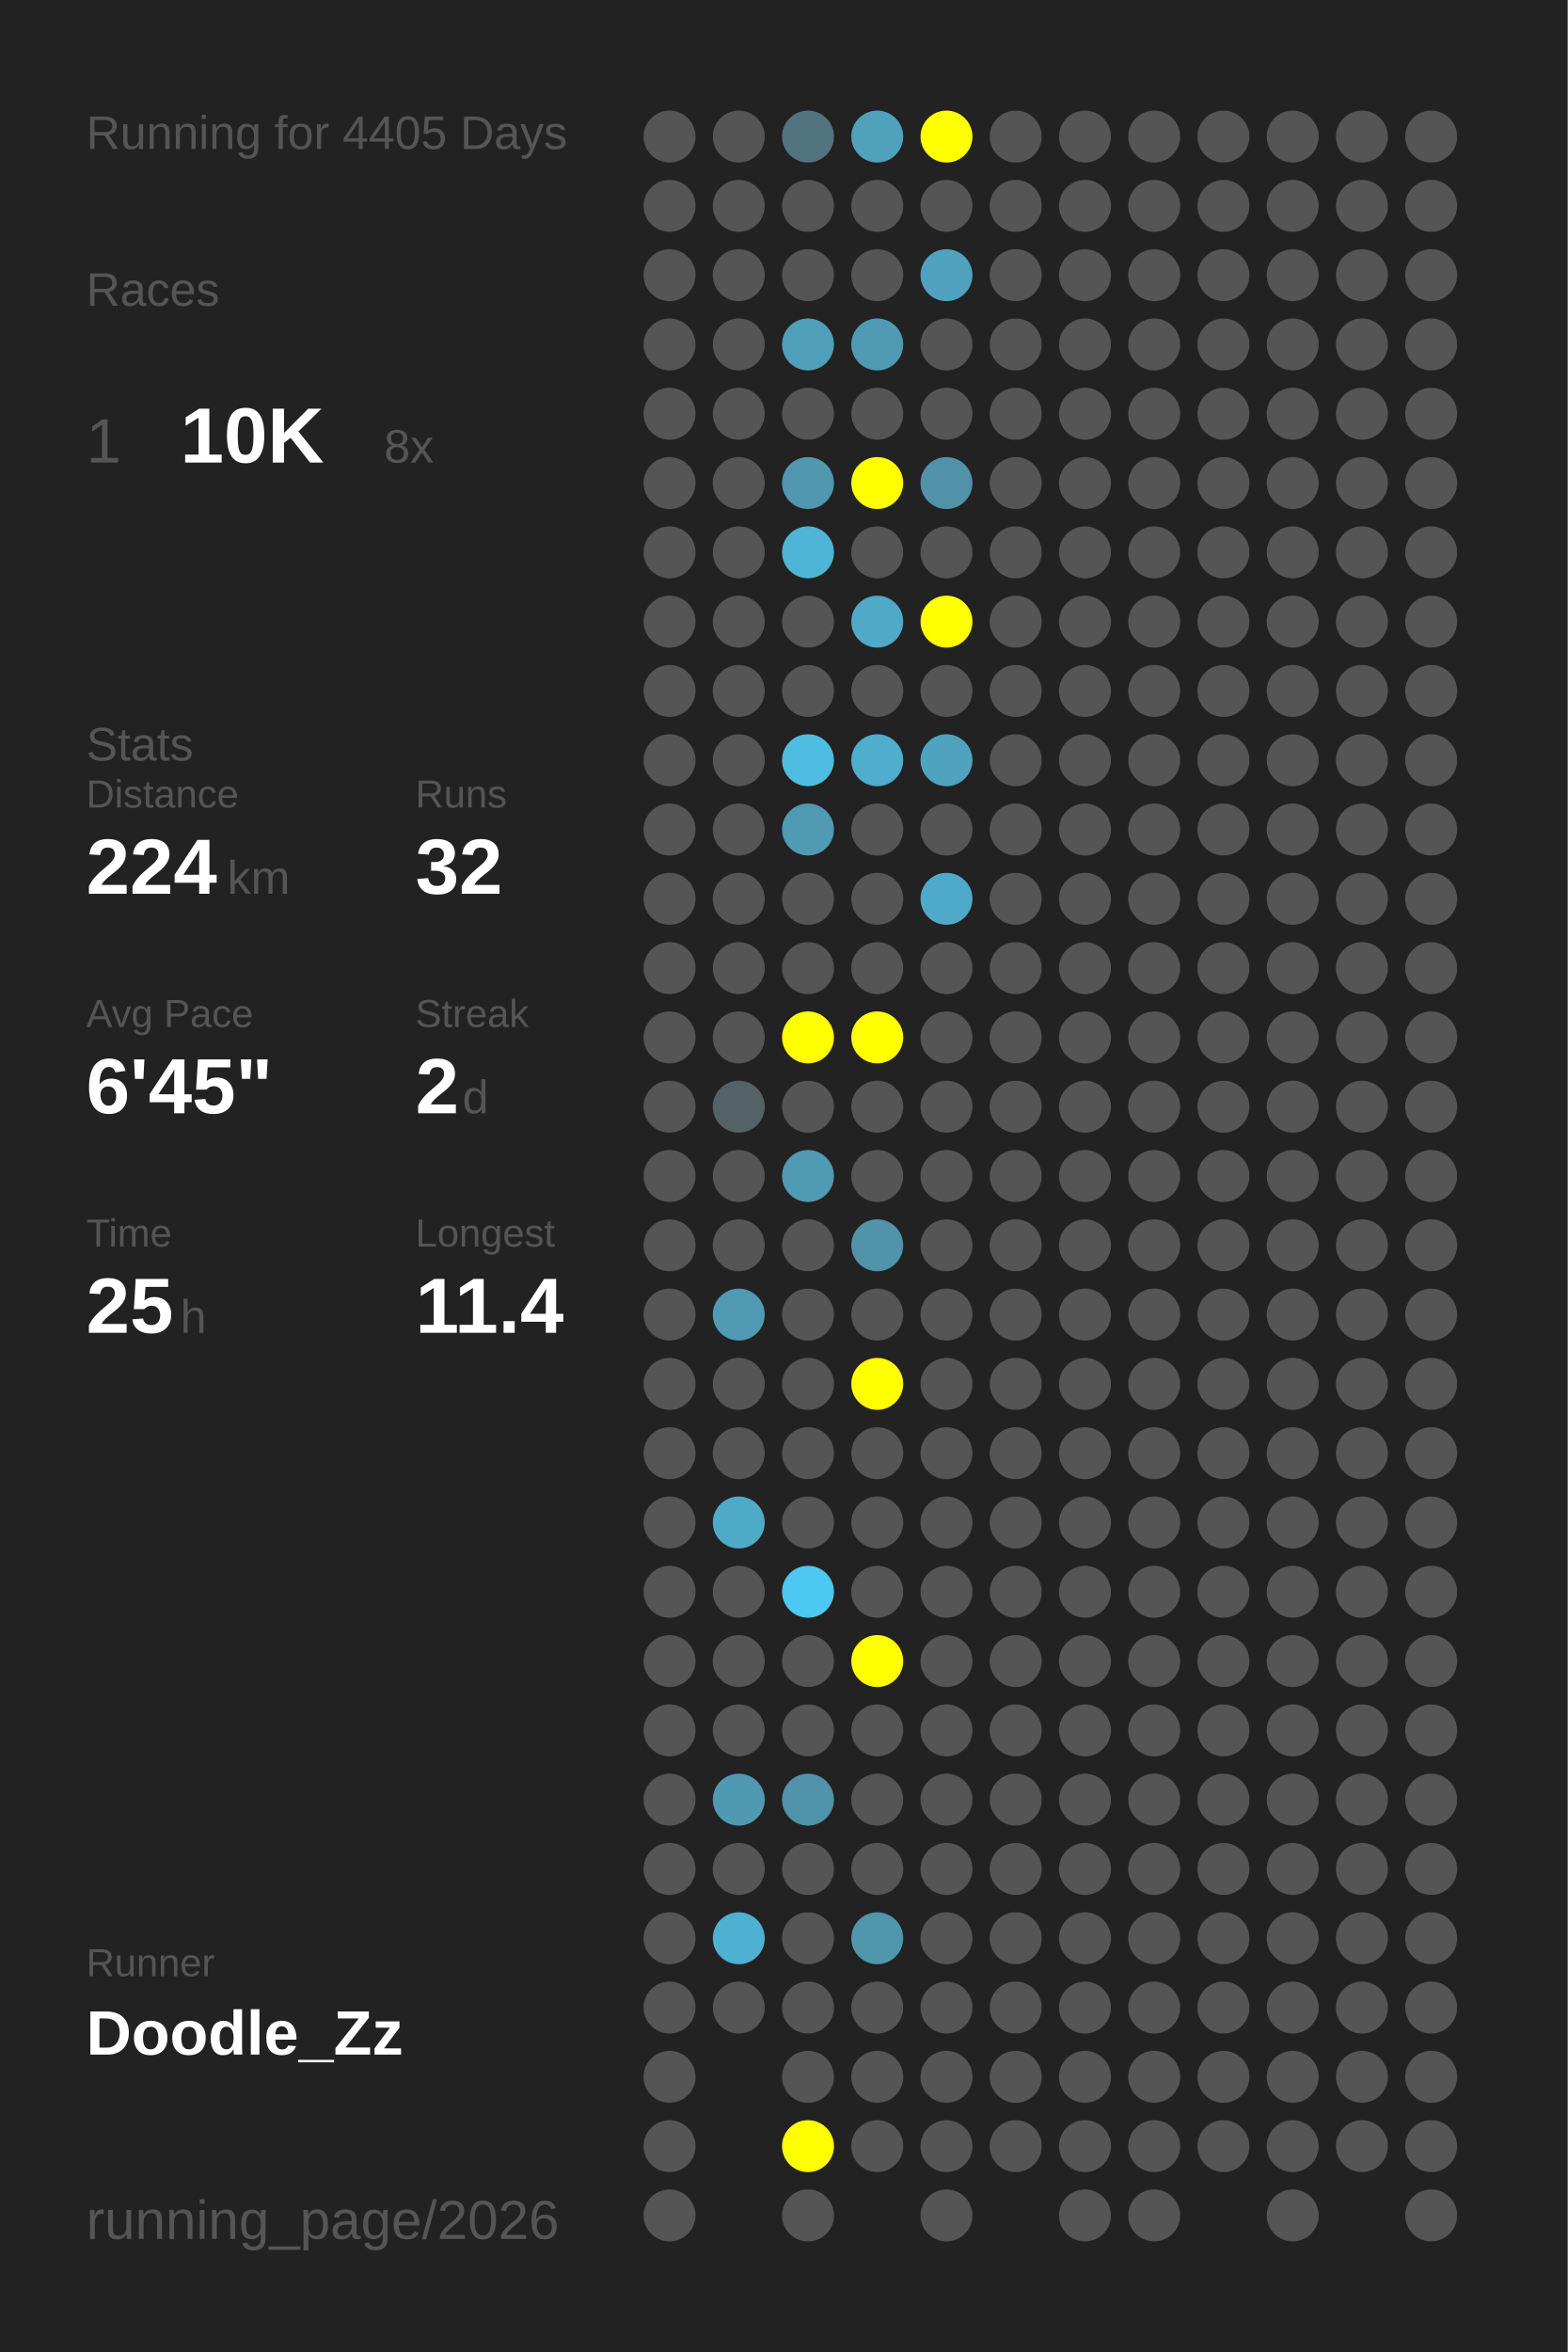
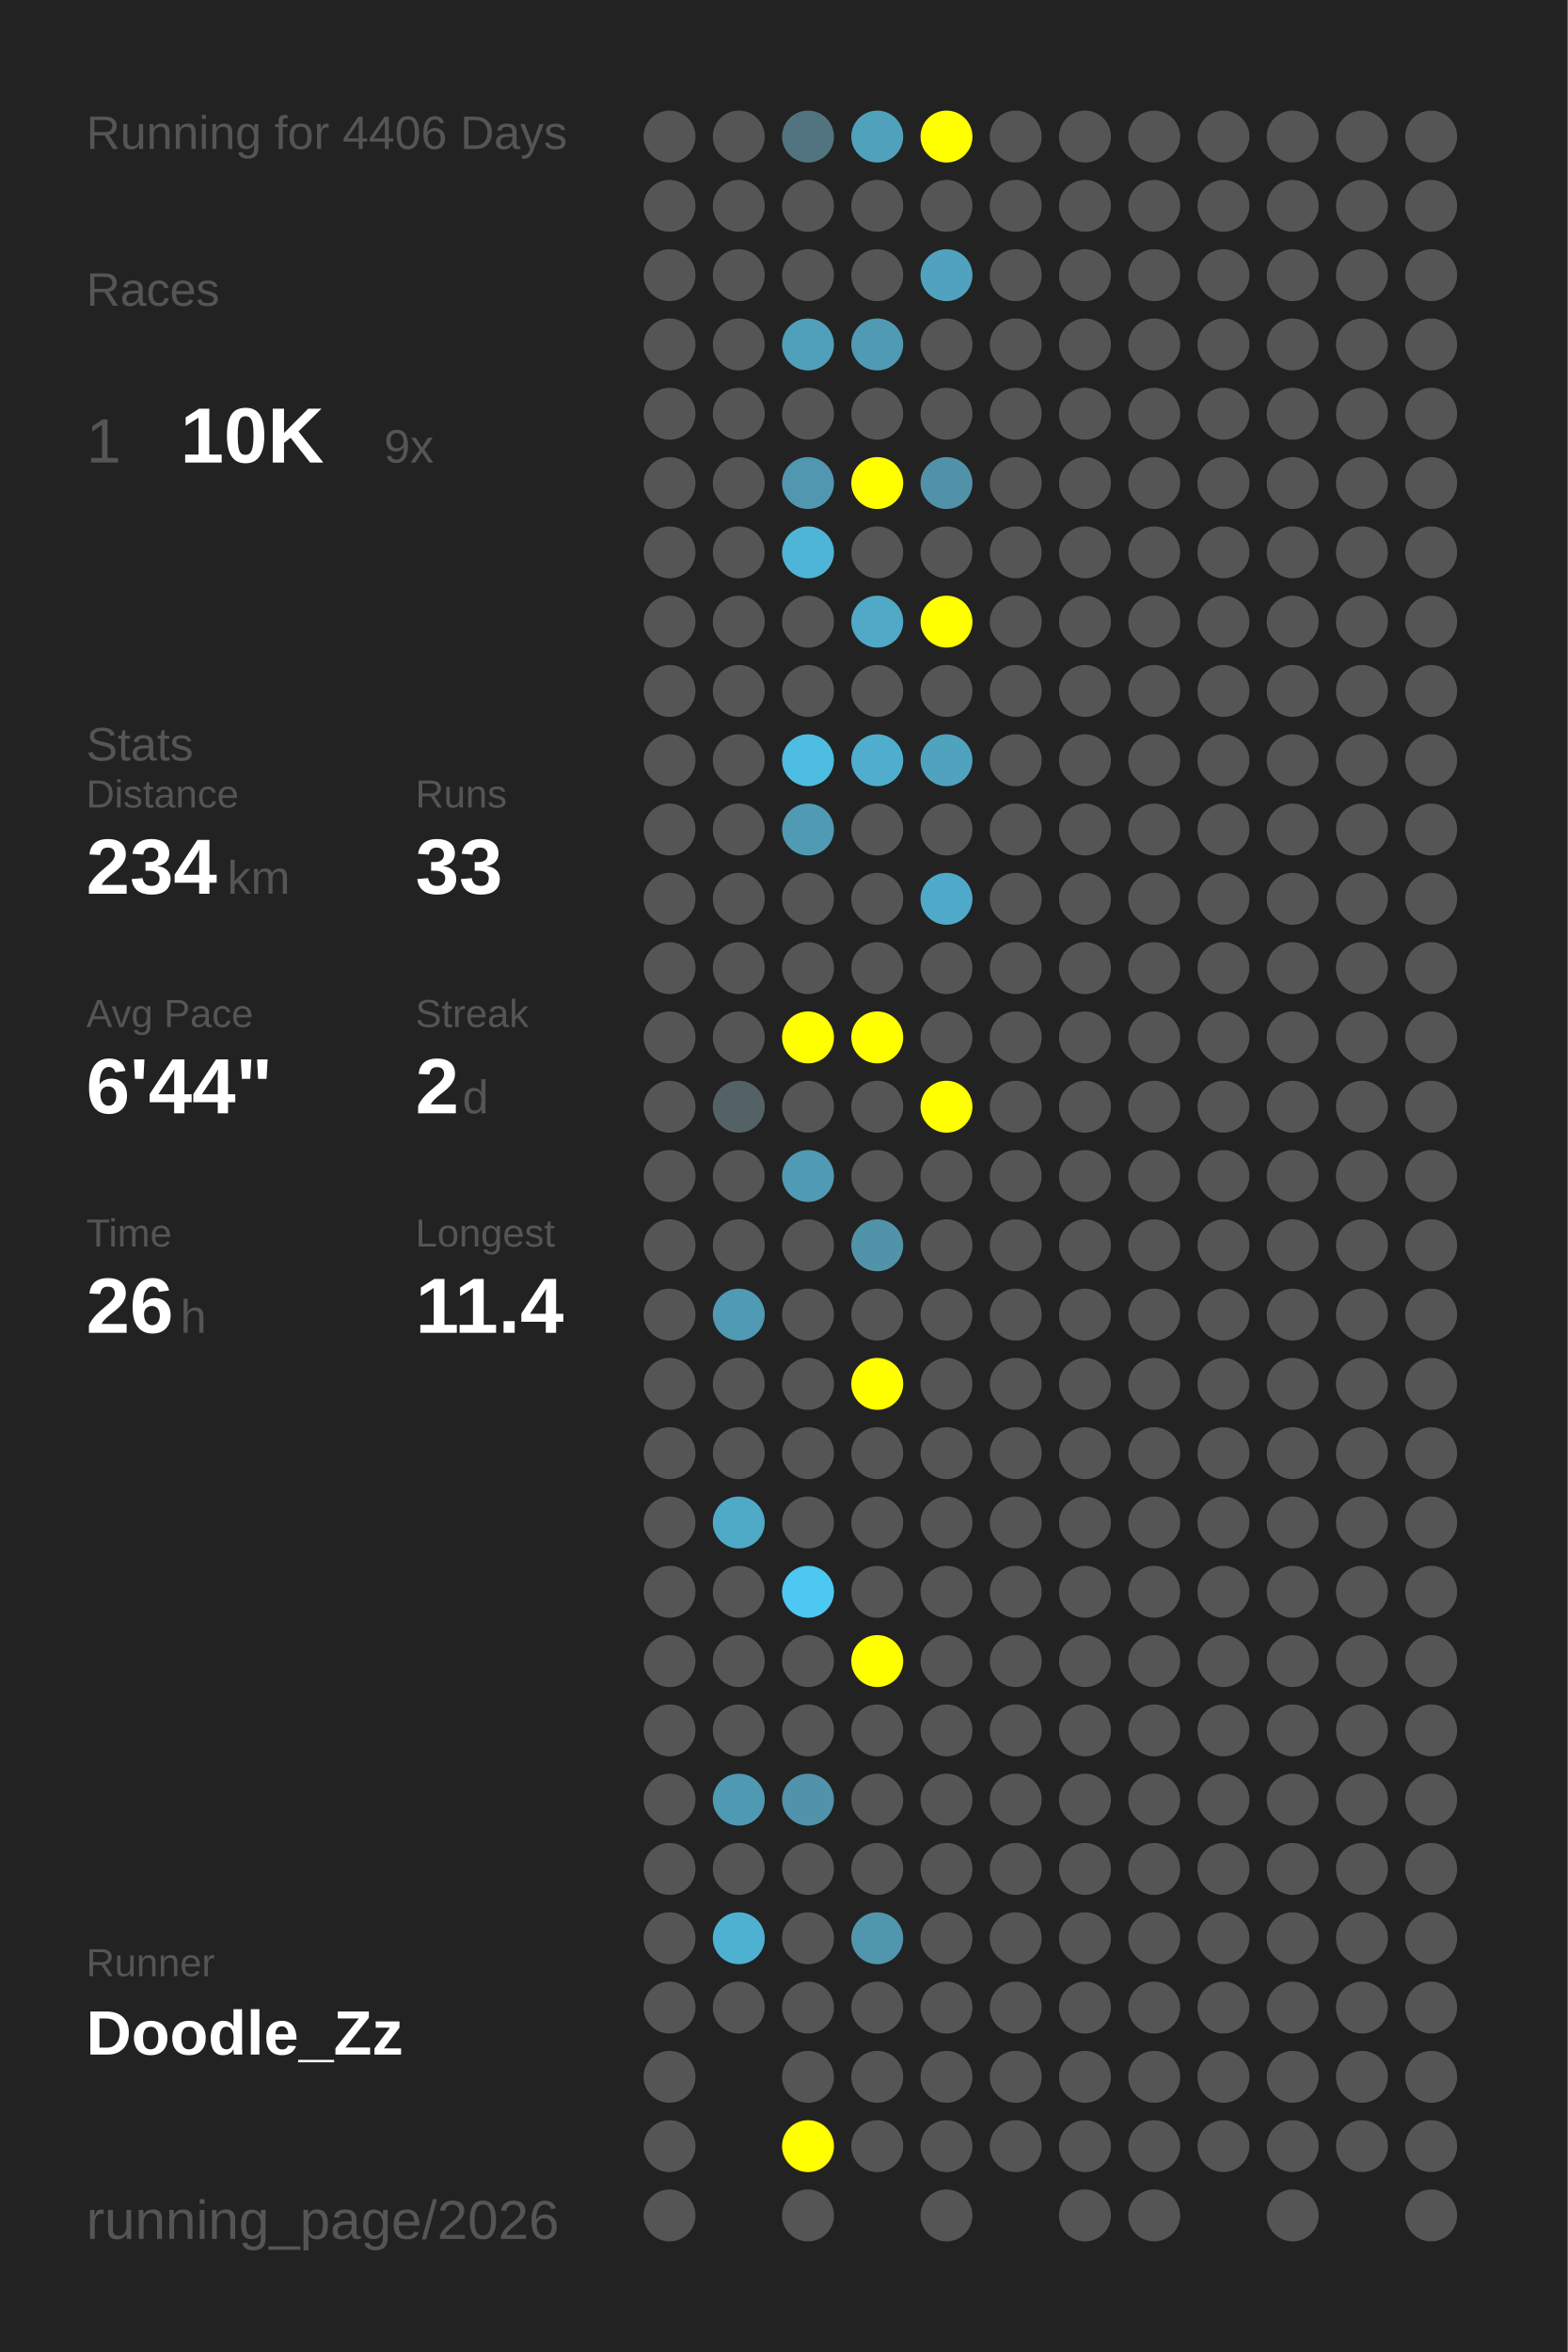
<svg xmlns="http://www.w3.org/2000/svg" baseProfile="full" height="300mm" version="1.1" viewBox="0,0,200,300" width="200mm">
  <defs />
  <rect fill="#222222" height="300" width="200" x="0" y="0" />
-   <text fill="#555555" style="font-size:6px; font-family:Arial;" x="11" y="19">Running for 4405 Days</text>
+   <text fill="#555555" style="font-size:6px; font-family:Arial;" x="11" y="19">Running for 4406 Days</text>
  <text fill="#555555" style="font-size:6px; font-family:Arial;" x="11" y="39">Races</text>
  <text fill="#555555" style="font-size:8px; font-family:Arial;" x="11" y="59">1</text>
  <text fill="#FFFFFF" style="font-size:10px; font-family:Arial; font-weight:bold;" x="23" y="59">10K</text>
-   <text fill="#555555" style="font-size:6px; font-family:Arial;" x="49" y="59">8x</text>
+   <text fill="#555555" style="font-size:6px; font-family:Arial;" x="49" y="59">9x</text>
  <text fill="#555555" style="font-size:6px; font-family:Arial;" x="11" y="97">Stats</text>
  <text fill="#555555" style="font-size:5px; font-family:Arial;" x="11" y="103">Distance</text>
-   <text fill="#FFFFFF" style="font-size:10px; font-family:Arial; font-weight:bold;" x="11" y="114">224</text>
+   <text fill="#FFFFFF" style="font-size:10px; font-family:Arial; font-weight:bold;" x="11" y="114">234</text>
  <text fill="#555555" style="font-size:6px; font-family:Arial;" x="29" y="114">km</text>
  <text fill="#555555" style="font-size:5px; font-family:Arial;" x="53" y="103">Runs</text>
-   <text fill="#FFFFFF" style="font-size:10px; font-family:Arial; font-weight:bold;" x="53" y="114">32</text>
+   <text fill="#FFFFFF" style="font-size:10px; font-family:Arial; font-weight:bold;" x="53" y="114">33</text>
  <text fill="#555555" style="font-size:5px; font-family:Arial;" x="11" y="131">Avg Pace</text>
-   <text fill="#FFFFFF" style="font-size:10px; font-family:Arial; font-weight:bold;" x="11" y="142">6'45"</text>
+   <text fill="#FFFFFF" style="font-size:10px; font-family:Arial; font-weight:bold;" x="11" y="142">6'44"</text>
  <text fill="#555555" style="font-size:5px; font-family:Arial;" x="53" y="131">Streak</text>
  <text fill="#FFFFFF" style="font-size:10px; font-family:Arial; font-weight:bold;" x="53" y="142">2</text>
  <text fill="#555555" style="font-size:6px; font-family:Arial;" x="59" y="142">d</text>
  <text fill="#555555" style="font-size:5px; font-family:Arial;" x="11" y="159">Time</text>
-   <text fill="#FFFFFF" style="font-size:10px; font-family:Arial; font-weight:bold;" x="11" y="170">25</text>
+   <text fill="#FFFFFF" style="font-size:10px; font-family:Arial; font-weight:bold;" x="11" y="170">26</text>
  <text fill="#555555" style="font-size:6px; font-family:Arial;" x="23" y="170">h</text>
  <text fill="#555555" style="font-size:5px; font-family:Arial;" x="53" y="159">Longest</text>
  <text fill="#FFFFFF" style="font-size:10px; font-family:Arial; font-weight:bold;" x="53" y="170">11.4</text>
  <text fill="#555555" style="font-size:5px; font-family:Arial;" x="11" y="252.065">Runner</text>
  <text fill="#FFFFFF" style="font-size:8px; font-family:Arial; font-weight:bold;" x="11" y="262.065">Doodle_Zz</text>
  <text fill="#555555" style="font-size:7px; font-family:Arial;" x="11" y="285.581">running_page/2026</text>
  <circle cx="85.417" cy="17.419" fill="#555555" r="3.312" />
  <circle cx="85.417" cy="26.258" fill="#555555" r="3.312" />
  <circle cx="85.417" cy="35.097" fill="#555555" r="3.312" />
  <circle cx="85.417" cy="43.935" fill="#555555" r="3.312" />
  <circle cx="85.417" cy="52.774" fill="#555555" r="3.312" />
  <circle cx="85.417" cy="61.613" fill="#555555" r="3.312" />
  <circle cx="85.417" cy="70.452" fill="#555555" r="3.312" />
  <circle cx="85.417" cy="79.29" fill="#555555" r="3.312" />
  <circle cx="85.417" cy="88.129" fill="#555555" r="3.312" />
  <circle cx="85.417" cy="96.968" fill="#555555" r="3.312" />
  <circle cx="85.417" cy="105.806" fill="#555555" r="3.312" />
  <circle cx="85.417" cy="114.645" fill="#555555" r="3.312" />
  <circle cx="85.417" cy="123.484" fill="#555555" r="3.312" />
  <circle cx="85.417" cy="132.323" fill="#555555" r="3.312" />
  <circle cx="85.417" cy="141.161" fill="#555555" r="3.312" />
  <circle cx="85.417" cy="150" fill="#555555" r="3.312" />
  <circle cx="85.417" cy="158.839" fill="#555555" r="3.312" />
  <circle cx="85.417" cy="167.677" fill="#555555" r="3.312" />
  <circle cx="85.417" cy="176.516" fill="#555555" r="3.312" />
  <circle cx="85.417" cy="185.355" fill="#555555" r="3.312" />
  <circle cx="85.417" cy="194.194" fill="#555555" r="3.312" />
  <circle cx="85.417" cy="203.032" fill="#555555" r="3.312" />
  <circle cx="85.417" cy="211.871" fill="#555555" r="3.312" />
  <circle cx="85.417" cy="220.71" fill="#555555" r="3.312" />
  <circle cx="85.417" cy="229.548" fill="#555555" r="3.312" />
  <circle cx="85.417" cy="238.387" fill="#555555" r="3.312" />
  <circle cx="85.417" cy="247.226" fill="#555555" r="3.312" />
  <circle cx="85.417" cy="256.065" fill="#555555" r="3.312" />
  <circle cx="85.417" cy="264.903" fill="#555555" r="3.312" />
  <circle cx="85.417" cy="273.742" fill="#555555" r="3.312" />
  <circle cx="85.417" cy="282.581" fill="#555555" r="3.312" />
  <circle cx="94.25" cy="17.419" fill="#555555" r="3.312" />
  <circle cx="94.25" cy="26.258" fill="#555555" r="3.312" />
  <circle cx="94.25" cy="35.097" fill="#555555" r="3.312" />
  <circle cx="94.25" cy="43.935" fill="#555555" r="3.312" />
  <circle cx="94.25" cy="52.774" fill="#555555" r="3.312" />
  <circle cx="94.25" cy="61.613" fill="#555555" r="3.312" />
  <circle cx="94.25" cy="70.452" fill="#555555" r="3.312" />
  <circle cx="94.25" cy="79.29" fill="#555555" r="3.312" />
  <circle cx="94.25" cy="88.129" fill="#555555" r="3.312" />
  <circle cx="94.25" cy="96.968" fill="#555555" r="3.312" />
  <circle cx="94.25" cy="105.806" fill="#555555" r="3.312" />
  <circle cx="94.25" cy="114.645" fill="#555555" r="3.312" />
  <circle cx="94.25" cy="123.484" fill="#555555" r="3.312" />
  <circle cx="94.25" cy="132.323" fill="#555555" r="3.312" />
  <circle cx="94.25" cy="141.161" fill="#546266" r="3.312" />
  <circle cx="94.25" cy="150" fill="#555555" r="3.312" />
  <circle cx="94.25" cy="158.839" fill="#555555" r="3.312" />
  <circle cx="94.25" cy="167.677" fill="#509ab3" r="3.312" />
  <circle cx="94.25" cy="176.516" fill="#555555" r="3.312" />
  <circle cx="94.25" cy="185.355" fill="#555555" r="3.312" />
  <circle cx="94.25" cy="194.194" fill="#4faac8" r="3.312" />
  <circle cx="94.25" cy="203.032" fill="#555555" r="3.312" />
  <circle cx="94.25" cy="211.871" fill="#555555" r="3.312" />
  <circle cx="94.25" cy="220.71" fill="#555555" r="3.312" />
  <circle cx="94.25" cy="229.548" fill="#5099b2" r="3.312" />
  <circle cx="94.25" cy="238.387" fill="#555555" r="3.312" />
  <circle cx="94.25" cy="247.226" fill="#4fb1d2" r="3.312" />
  <circle cx="94.25" cy="256.065" fill="#555555" r="3.312" />
  <circle cx="103.083" cy="17.419" fill="#527480" r="3.312" />
  <circle cx="103.083" cy="26.258" fill="#555555" r="3.312" />
  <circle cx="103.083" cy="35.097" fill="#555555" r="3.312" />
  <circle cx="103.083" cy="43.935" fill="#50a0bb" r="3.312" />
  <circle cx="103.083" cy="52.774" fill="#555555" r="3.312" />
  <circle cx="103.083" cy="61.613" fill="#5097af" r="3.312" />
  <circle cx="103.083" cy="70.452" fill="#4eb5d7" r="3.312" />
  <circle cx="103.083" cy="79.29" fill="#555555" r="3.312" />
  <circle cx="103.083" cy="88.129" fill="#555555" r="3.312" />
  <circle cx="103.083" cy="96.968" fill="#4ebde2" r="3.312" />
  <circle cx="103.083" cy="105.806" fill="#509ab3" r="3.312" />
  <circle cx="103.083" cy="114.645" fill="#555555" r="3.312" />
  <circle cx="103.083" cy="123.484" fill="#555555" r="3.312" />
  <circle cx="103.083" cy="132.323" fill="#FFFF00" r="3.312" />
  <circle cx="103.083" cy="141.161" fill="#555555" r="3.312" />
  <circle cx="103.083" cy="150" fill="#509ab3" r="3.312" />
  <circle cx="103.083" cy="158.839" fill="#555555" r="3.312" />
  <circle cx="103.083" cy="167.677" fill="#555555" r="3.312" />
  <circle cx="103.083" cy="176.516" fill="#555555" r="3.312" />
  <circle cx="103.083" cy="185.355" fill="#555555" r="3.312" />
  <circle cx="103.083" cy="194.194" fill="#555555" r="3.312" />
  <circle cx="103.083" cy="203.032" fill="#4dc8f2" r="3.312" />
  <circle cx="103.083" cy="211.871" fill="#555555" r="3.312" />
  <circle cx="103.083" cy="220.71" fill="#555555" r="3.312" />
  <circle cx="103.083" cy="229.548" fill="#5093aa" r="3.312" />
  <circle cx="103.083" cy="238.387" fill="#555555" r="3.312" />
  <circle cx="103.083" cy="247.226" fill="#555555" r="3.312" />
  <circle cx="103.083" cy="256.065" fill="#555555" r="3.312" />
  <circle cx="103.083" cy="264.903" fill="#555555" r="3.312" />
  <circle cx="103.083" cy="273.742" fill="#FFFF00" r="3.312" />
  <circle cx="103.083" cy="282.581" fill="#555555" r="3.312" />
  <circle cx="111.917" cy="17.419" fill="#50a1bc" r="3.312" />
  <circle cx="111.917" cy="26.258" fill="#555555" r="3.312" />
  <circle cx="111.917" cy="35.097" fill="#555555" r="3.312" />
  <circle cx="111.917" cy="43.935" fill="#509ab3" r="3.312" />
  <circle cx="111.917" cy="52.774" fill="#555555" r="3.312" />
  <circle cx="111.917" cy="61.613" fill="#FFFF00" r="3.312" />
  <circle cx="111.917" cy="70.452" fill="#555555" r="3.312" />
  <circle cx="111.917" cy="79.29" fill="#4fa9c7" r="3.312" />
  <circle cx="111.917" cy="88.129" fill="#555555" r="3.312" />
  <circle cx="111.917" cy="96.968" fill="#4fadcd" r="3.312" />
  <circle cx="111.917" cy="105.806" fill="#555555" r="3.312" />
  <circle cx="111.917" cy="114.645" fill="#555555" r="3.312" />
  <circle cx="111.917" cy="123.484" fill="#555555" r="3.312" />
  <circle cx="111.917" cy="132.323" fill="#FFFF00" r="3.312" />
  <circle cx="111.917" cy="141.161" fill="#555555" r="3.312" />
  <circle cx="111.917" cy="150" fill="#555555" r="3.312" />
  <circle cx="111.917" cy="158.839" fill="#5193a9" r="3.312" />
  <circle cx="111.917" cy="167.677" fill="#555555" r="3.312" />
  <circle cx="111.917" cy="176.516" fill="#FFFF00" r="3.312" />
  <circle cx="111.917" cy="185.355" fill="#555555" r="3.312" />
  <circle cx="111.917" cy="194.194" fill="#555555" r="3.312" />
  <circle cx="111.917" cy="203.032" fill="#555555" r="3.312" />
  <circle cx="111.917" cy="211.871" fill="#FFFF00" r="3.312" />
  <circle cx="111.917" cy="220.71" fill="#555555" r="3.312" />
  <circle cx="111.917" cy="229.548" fill="#555555" r="3.312" />
  <circle cx="111.917" cy="238.387" fill="#555555" r="3.312" />
  <circle cx="111.917" cy="247.226" fill="#5096ad" r="3.312" />
  <circle cx="111.917" cy="256.065" fill="#555555" r="3.312" />
  <circle cx="111.917" cy="264.903" fill="#555555" r="3.312" />
  <circle cx="111.917" cy="273.742" fill="#555555" r="3.312" />
  <circle cx="120.75" cy="17.419" fill="#FFFF00" r="3.312" />
  <circle cx="120.75" cy="26.258" fill="#555555" r="3.312" />
  <circle cx="120.75" cy="35.097" fill="#50a2be" r="3.312" />
  <circle cx="120.75" cy="43.935" fill="#555555" r="3.312" />
  <circle cx="120.75" cy="52.774" fill="#555555" r="3.312" />
  <circle cx="120.75" cy="61.613" fill="#5192a8" r="3.312" />
  <circle cx="120.75" cy="70.452" fill="#555555" r="3.312" />
  <circle cx="120.75" cy="79.29" fill="#FFFF00" r="3.312" />
  <circle cx="120.75" cy="88.129" fill="#555555" r="3.312" />
  <circle cx="120.75" cy="96.968" fill="#4fa3bf" r="3.312" />
  <circle cx="120.75" cy="105.806" fill="#555555" r="3.312" />
  <circle cx="120.75" cy="114.645" fill="#4faac9" r="3.312" />
  <circle cx="120.75" cy="123.484" fill="#555555" r="3.312" />
  <circle cx="120.75" cy="132.323" fill="#555555" r="3.312" />
-   <circle cx="120.75" cy="141.161" fill="#555555" r="3.312" />
+   <circle cx="120.75" cy="141.161" fill="#FFFF00" r="3.312" />
  <circle cx="120.75" cy="150" fill="#555555" r="3.312" />
  <circle cx="120.75" cy="158.839" fill="#555555" r="3.312" />
  <circle cx="120.75" cy="167.677" fill="#555555" r="3.312" />
  <circle cx="120.75" cy="176.516" fill="#555555" r="3.312" />
  <circle cx="120.75" cy="185.355" fill="#555555" r="3.312" />
  <circle cx="120.75" cy="194.194" fill="#555555" r="3.312" />
  <circle cx="120.75" cy="203.032" fill="#555555" r="3.312" />
  <circle cx="120.75" cy="211.871" fill="#555555" r="3.312" />
  <circle cx="120.75" cy="220.71" fill="#555555" r="3.312" />
  <circle cx="120.75" cy="229.548" fill="#555555" r="3.312" />
  <circle cx="120.75" cy="238.387" fill="#555555" r="3.312" />
  <circle cx="120.75" cy="247.226" fill="#555555" r="3.312" />
  <circle cx="120.75" cy="256.065" fill="#555555" r="3.312" />
  <circle cx="120.75" cy="264.903" fill="#555555" r="3.312" />
  <circle cx="120.75" cy="273.742" fill="#555555" r="3.312" />
  <circle cx="120.75" cy="282.581" fill="#555555" r="3.312" />
  <circle cx="129.583" cy="17.419" fill="#555555" r="3.312" />
  <circle cx="129.583" cy="26.258" fill="#555555" r="3.312" />
  <circle cx="129.583" cy="35.097" fill="#555555" r="3.312" />
  <circle cx="129.583" cy="43.935" fill="#555555" r="3.312" />
  <circle cx="129.583" cy="52.774" fill="#555555" r="3.312" />
  <circle cx="129.583" cy="61.613" fill="#555555" r="3.312" />
  <circle cx="129.583" cy="70.452" fill="#555555" r="3.312" />
  <circle cx="129.583" cy="79.29" fill="#555555" r="3.312" />
  <circle cx="129.583" cy="88.129" fill="#555555" r="3.312" />
  <circle cx="129.583" cy="96.968" fill="#555555" r="3.312" />
  <circle cx="129.583" cy="105.806" fill="#555555" r="3.312" />
  <circle cx="129.583" cy="114.645" fill="#555555" r="3.312" />
  <circle cx="129.583" cy="123.484" fill="#555555" r="3.312" />
  <circle cx="129.583" cy="132.323" fill="#555555" r="3.312" />
  <circle cx="129.583" cy="141.161" fill="#555555" r="3.312" />
  <circle cx="129.583" cy="150" fill="#555555" r="3.312" />
  <circle cx="129.583" cy="158.839" fill="#555555" r="3.312" />
  <circle cx="129.583" cy="167.677" fill="#555555" r="3.312" />
  <circle cx="129.583" cy="176.516" fill="#555555" r="3.312" />
  <circle cx="129.583" cy="185.355" fill="#555555" r="3.312" />
  <circle cx="129.583" cy="194.194" fill="#555555" r="3.312" />
  <circle cx="129.583" cy="203.032" fill="#555555" r="3.312" />
  <circle cx="129.583" cy="211.871" fill="#555555" r="3.312" />
  <circle cx="129.583" cy="220.71" fill="#555555" r="3.312" />
  <circle cx="129.583" cy="229.548" fill="#555555" r="3.312" />
  <circle cx="129.583" cy="238.387" fill="#555555" r="3.312" />
  <circle cx="129.583" cy="247.226" fill="#555555" r="3.312" />
  <circle cx="129.583" cy="256.065" fill="#555555" r="3.312" />
  <circle cx="129.583" cy="264.903" fill="#555555" r="3.312" />
  <circle cx="129.583" cy="273.742" fill="#555555" r="3.312" />
  <circle cx="138.417" cy="17.419" fill="#555555" r="3.312" />
  <circle cx="138.417" cy="26.258" fill="#555555" r="3.312" />
  <circle cx="138.417" cy="35.097" fill="#555555" r="3.312" />
  <circle cx="138.417" cy="43.935" fill="#555555" r="3.312" />
  <circle cx="138.417" cy="52.774" fill="#555555" r="3.312" />
  <circle cx="138.417" cy="61.613" fill="#555555" r="3.312" />
  <circle cx="138.417" cy="70.452" fill="#555555" r="3.312" />
  <circle cx="138.417" cy="79.29" fill="#555555" r="3.312" />
  <circle cx="138.417" cy="88.129" fill="#555555" r="3.312" />
  <circle cx="138.417" cy="96.968" fill="#555555" r="3.312" />
  <circle cx="138.417" cy="105.806" fill="#555555" r="3.312" />
  <circle cx="138.417" cy="114.645" fill="#555555" r="3.312" />
  <circle cx="138.417" cy="123.484" fill="#555555" r="3.312" />
  <circle cx="138.417" cy="132.323" fill="#555555" r="3.312" />
  <circle cx="138.417" cy="141.161" fill="#555555" r="3.312" />
  <circle cx="138.417" cy="150" fill="#555555" r="3.312" />
  <circle cx="138.417" cy="158.839" fill="#555555" r="3.312" />
  <circle cx="138.417" cy="167.677" fill="#555555" r="3.312" />
  <circle cx="138.417" cy="176.516" fill="#555555" r="3.312" />
  <circle cx="138.417" cy="185.355" fill="#555555" r="3.312" />
  <circle cx="138.417" cy="194.194" fill="#555555" r="3.312" />
  <circle cx="138.417" cy="203.032" fill="#555555" r="3.312" />
  <circle cx="138.417" cy="211.871" fill="#555555" r="3.312" />
  <circle cx="138.417" cy="220.71" fill="#555555" r="3.312" />
  <circle cx="138.417" cy="229.548" fill="#555555" r="3.312" />
  <circle cx="138.417" cy="238.387" fill="#555555" r="3.312" />
  <circle cx="138.417" cy="247.226" fill="#555555" r="3.312" />
  <circle cx="138.417" cy="256.065" fill="#555555" r="3.312" />
  <circle cx="138.417" cy="264.903" fill="#555555" r="3.312" />
  <circle cx="138.417" cy="273.742" fill="#555555" r="3.312" />
  <circle cx="138.417" cy="282.581" fill="#555555" r="3.312" />
  <circle cx="147.25" cy="17.419" fill="#555555" r="3.312" />
  <circle cx="147.25" cy="26.258" fill="#555555" r="3.312" />
  <circle cx="147.25" cy="35.097" fill="#555555" r="3.312" />
  <circle cx="147.25" cy="43.935" fill="#555555" r="3.312" />
  <circle cx="147.25" cy="52.774" fill="#555555" r="3.312" />
  <circle cx="147.25" cy="61.613" fill="#555555" r="3.312" />
  <circle cx="147.25" cy="70.452" fill="#555555" r="3.312" />
  <circle cx="147.25" cy="79.29" fill="#555555" r="3.312" />
  <circle cx="147.25" cy="88.129" fill="#555555" r="3.312" />
  <circle cx="147.25" cy="96.968" fill="#555555" r="3.312" />
  <circle cx="147.25" cy="105.806" fill="#555555" r="3.312" />
  <circle cx="147.25" cy="114.645" fill="#555555" r="3.312" />
  <circle cx="147.25" cy="123.484" fill="#555555" r="3.312" />
  <circle cx="147.25" cy="132.323" fill="#555555" r="3.312" />
  <circle cx="147.25" cy="141.161" fill="#555555" r="3.312" />
  <circle cx="147.25" cy="150" fill="#555555" r="3.312" />
  <circle cx="147.25" cy="158.839" fill="#555555" r="3.312" />
  <circle cx="147.25" cy="167.677" fill="#555555" r="3.312" />
  <circle cx="147.25" cy="176.516" fill="#555555" r="3.312" />
  <circle cx="147.25" cy="185.355" fill="#555555" r="3.312" />
  <circle cx="147.25" cy="194.194" fill="#555555" r="3.312" />
  <circle cx="147.25" cy="203.032" fill="#555555" r="3.312" />
  <circle cx="147.25" cy="211.871" fill="#555555" r="3.312" />
  <circle cx="147.25" cy="220.71" fill="#555555" r="3.312" />
  <circle cx="147.25" cy="229.548" fill="#555555" r="3.312" />
  <circle cx="147.25" cy="238.387" fill="#555555" r="3.312" />
  <circle cx="147.25" cy="247.226" fill="#555555" r="3.312" />
  <circle cx="147.25" cy="256.065" fill="#555555" r="3.312" />
  <circle cx="147.25" cy="264.903" fill="#555555" r="3.312" />
  <circle cx="147.25" cy="273.742" fill="#555555" r="3.312" />
  <circle cx="147.25" cy="282.581" fill="#555555" r="3.312" />
  <circle cx="156.083" cy="17.419" fill="#555555" r="3.312" />
  <circle cx="156.083" cy="26.258" fill="#555555" r="3.312" />
  <circle cx="156.083" cy="35.097" fill="#555555" r="3.312" />
  <circle cx="156.083" cy="43.935" fill="#555555" r="3.312" />
  <circle cx="156.083" cy="52.774" fill="#555555" r="3.312" />
  <circle cx="156.083" cy="61.613" fill="#555555" r="3.312" />
  <circle cx="156.083" cy="70.452" fill="#555555" r="3.312" />
  <circle cx="156.083" cy="79.29" fill="#555555" r="3.312" />
  <circle cx="156.083" cy="88.129" fill="#555555" r="3.312" />
  <circle cx="156.083" cy="96.968" fill="#555555" r="3.312" />
  <circle cx="156.083" cy="105.806" fill="#555555" r="3.312" />
  <circle cx="156.083" cy="114.645" fill="#555555" r="3.312" />
  <circle cx="156.083" cy="123.484" fill="#555555" r="3.312" />
  <circle cx="156.083" cy="132.323" fill="#555555" r="3.312" />
  <circle cx="156.083" cy="141.161" fill="#555555" r="3.312" />
  <circle cx="156.083" cy="150" fill="#555555" r="3.312" />
  <circle cx="156.083" cy="158.839" fill="#555555" r="3.312" />
  <circle cx="156.083" cy="167.677" fill="#555555" r="3.312" />
  <circle cx="156.083" cy="176.516" fill="#555555" r="3.312" />
  <circle cx="156.083" cy="185.355" fill="#555555" r="3.312" />
  <circle cx="156.083" cy="194.194" fill="#555555" r="3.312" />
  <circle cx="156.083" cy="203.032" fill="#555555" r="3.312" />
  <circle cx="156.083" cy="211.871" fill="#555555" r="3.312" />
  <circle cx="156.083" cy="220.71" fill="#555555" r="3.312" />
  <circle cx="156.083" cy="229.548" fill="#555555" r="3.312" />
  <circle cx="156.083" cy="238.387" fill="#555555" r="3.312" />
  <circle cx="156.083" cy="247.226" fill="#555555" r="3.312" />
  <circle cx="156.083" cy="256.065" fill="#555555" r="3.312" />
  <circle cx="156.083" cy="264.903" fill="#555555" r="3.312" />
  <circle cx="156.083" cy="273.742" fill="#555555" r="3.312" />
  <circle cx="164.917" cy="17.419" fill="#555555" r="3.312" />
  <circle cx="164.917" cy="26.258" fill="#555555" r="3.312" />
  <circle cx="164.917" cy="35.097" fill="#555555" r="3.312" />
  <circle cx="164.917" cy="43.935" fill="#555555" r="3.312" />
  <circle cx="164.917" cy="52.774" fill="#555555" r="3.312" />
  <circle cx="164.917" cy="61.613" fill="#555555" r="3.312" />
  <circle cx="164.917" cy="70.452" fill="#555555" r="3.312" />
  <circle cx="164.917" cy="79.29" fill="#555555" r="3.312" />
  <circle cx="164.917" cy="88.129" fill="#555555" r="3.312" />
  <circle cx="164.917" cy="96.968" fill="#555555" r="3.312" />
  <circle cx="164.917" cy="105.806" fill="#555555" r="3.312" />
  <circle cx="164.917" cy="114.645" fill="#555555" r="3.312" />
  <circle cx="164.917" cy="123.484" fill="#555555" r="3.312" />
  <circle cx="164.917" cy="132.323" fill="#555555" r="3.312" />
  <circle cx="164.917" cy="141.161" fill="#555555" r="3.312" />
  <circle cx="164.917" cy="150" fill="#555555" r="3.312" />
  <circle cx="164.917" cy="158.839" fill="#555555" r="3.312" />
  <circle cx="164.917" cy="167.677" fill="#555555" r="3.312" />
  <circle cx="164.917" cy="176.516" fill="#555555" r="3.312" />
  <circle cx="164.917" cy="185.355" fill="#555555" r="3.312" />
  <circle cx="164.917" cy="194.194" fill="#555555" r="3.312" />
  <circle cx="164.917" cy="203.032" fill="#555555" r="3.312" />
  <circle cx="164.917" cy="211.871" fill="#555555" r="3.312" />
  <circle cx="164.917" cy="220.71" fill="#555555" r="3.312" />
  <circle cx="164.917" cy="229.548" fill="#555555" r="3.312" />
  <circle cx="164.917" cy="238.387" fill="#555555" r="3.312" />
  <circle cx="164.917" cy="247.226" fill="#555555" r="3.312" />
  <circle cx="164.917" cy="256.065" fill="#555555" r="3.312" />
  <circle cx="164.917" cy="264.903" fill="#555555" r="3.312" />
  <circle cx="164.917" cy="273.742" fill="#555555" r="3.312" />
  <circle cx="164.917" cy="282.581" fill="#555555" r="3.312" />
  <circle cx="173.75" cy="17.419" fill="#555555" r="3.312" />
  <circle cx="173.75" cy="26.258" fill="#555555" r="3.312" />
  <circle cx="173.75" cy="35.097" fill="#555555" r="3.312" />
  <circle cx="173.75" cy="43.935" fill="#555555" r="3.312" />
  <circle cx="173.75" cy="52.774" fill="#555555" r="3.312" />
  <circle cx="173.75" cy="61.613" fill="#555555" r="3.312" />
  <circle cx="173.75" cy="70.452" fill="#555555" r="3.312" />
  <circle cx="173.75" cy="79.29" fill="#555555" r="3.312" />
  <circle cx="173.75" cy="88.129" fill="#555555" r="3.312" />
  <circle cx="173.75" cy="96.968" fill="#555555" r="3.312" />
  <circle cx="173.75" cy="105.806" fill="#555555" r="3.312" />
  <circle cx="173.75" cy="114.645" fill="#555555" r="3.312" />
  <circle cx="173.75" cy="123.484" fill="#555555" r="3.312" />
  <circle cx="173.75" cy="132.323" fill="#555555" r="3.312" />
  <circle cx="173.75" cy="141.161" fill="#555555" r="3.312" />
  <circle cx="173.75" cy="150" fill="#555555" r="3.312" />
  <circle cx="173.75" cy="158.839" fill="#555555" r="3.312" />
  <circle cx="173.75" cy="167.677" fill="#555555" r="3.312" />
  <circle cx="173.75" cy="176.516" fill="#555555" r="3.312" />
  <circle cx="173.75" cy="185.355" fill="#555555" r="3.312" />
  <circle cx="173.75" cy="194.194" fill="#555555" r="3.312" />
  <circle cx="173.75" cy="203.032" fill="#555555" r="3.312" />
  <circle cx="173.75" cy="211.871" fill="#555555" r="3.312" />
  <circle cx="173.75" cy="220.71" fill="#555555" r="3.312" />
  <circle cx="173.75" cy="229.548" fill="#555555" r="3.312" />
  <circle cx="173.75" cy="238.387" fill="#555555" r="3.312" />
  <circle cx="173.75" cy="247.226" fill="#555555" r="3.312" />
  <circle cx="173.75" cy="256.065" fill="#555555" r="3.312" />
  <circle cx="173.75" cy="264.903" fill="#555555" r="3.312" />
  <circle cx="173.75" cy="273.742" fill="#555555" r="3.312" />
  <circle cx="182.583" cy="17.419" fill="#555555" r="3.312" />
  <circle cx="182.583" cy="26.258" fill="#555555" r="3.312" />
  <circle cx="182.583" cy="35.097" fill="#555555" r="3.312" />
  <circle cx="182.583" cy="43.935" fill="#555555" r="3.312" />
  <circle cx="182.583" cy="52.774" fill="#555555" r="3.312" />
  <circle cx="182.583" cy="61.613" fill="#555555" r="3.312" />
  <circle cx="182.583" cy="70.452" fill="#555555" r="3.312" />
  <circle cx="182.583" cy="79.29" fill="#555555" r="3.312" />
  <circle cx="182.583" cy="88.129" fill="#555555" r="3.312" />
  <circle cx="182.583" cy="96.968" fill="#555555" r="3.312" />
  <circle cx="182.583" cy="105.806" fill="#555555" r="3.312" />
  <circle cx="182.583" cy="114.645" fill="#555555" r="3.312" />
  <circle cx="182.583" cy="123.484" fill="#555555" r="3.312" />
  <circle cx="182.583" cy="132.323" fill="#555555" r="3.312" />
  <circle cx="182.583" cy="141.161" fill="#555555" r="3.312" />
  <circle cx="182.583" cy="150" fill="#555555" r="3.312" />
  <circle cx="182.583" cy="158.839" fill="#555555" r="3.312" />
  <circle cx="182.583" cy="167.677" fill="#555555" r="3.312" />
  <circle cx="182.583" cy="176.516" fill="#555555" r="3.312" />
  <circle cx="182.583" cy="185.355" fill="#555555" r="3.312" />
  <circle cx="182.583" cy="194.194" fill="#555555" r="3.312" />
  <circle cx="182.583" cy="203.032" fill="#555555" r="3.312" />
  <circle cx="182.583" cy="211.871" fill="#555555" r="3.312" />
  <circle cx="182.583" cy="220.71" fill="#555555" r="3.312" />
  <circle cx="182.583" cy="229.548" fill="#555555" r="3.312" />
  <circle cx="182.583" cy="238.387" fill="#555555" r="3.312" />
  <circle cx="182.583" cy="247.226" fill="#555555" r="3.312" />
  <circle cx="182.583" cy="256.065" fill="#555555" r="3.312" />
  <circle cx="182.583" cy="264.903" fill="#555555" r="3.312" />
  <circle cx="182.583" cy="273.742" fill="#555555" r="3.312" />
  <circle cx="182.583" cy="282.581" fill="#555555" r="3.312" />
</svg>
